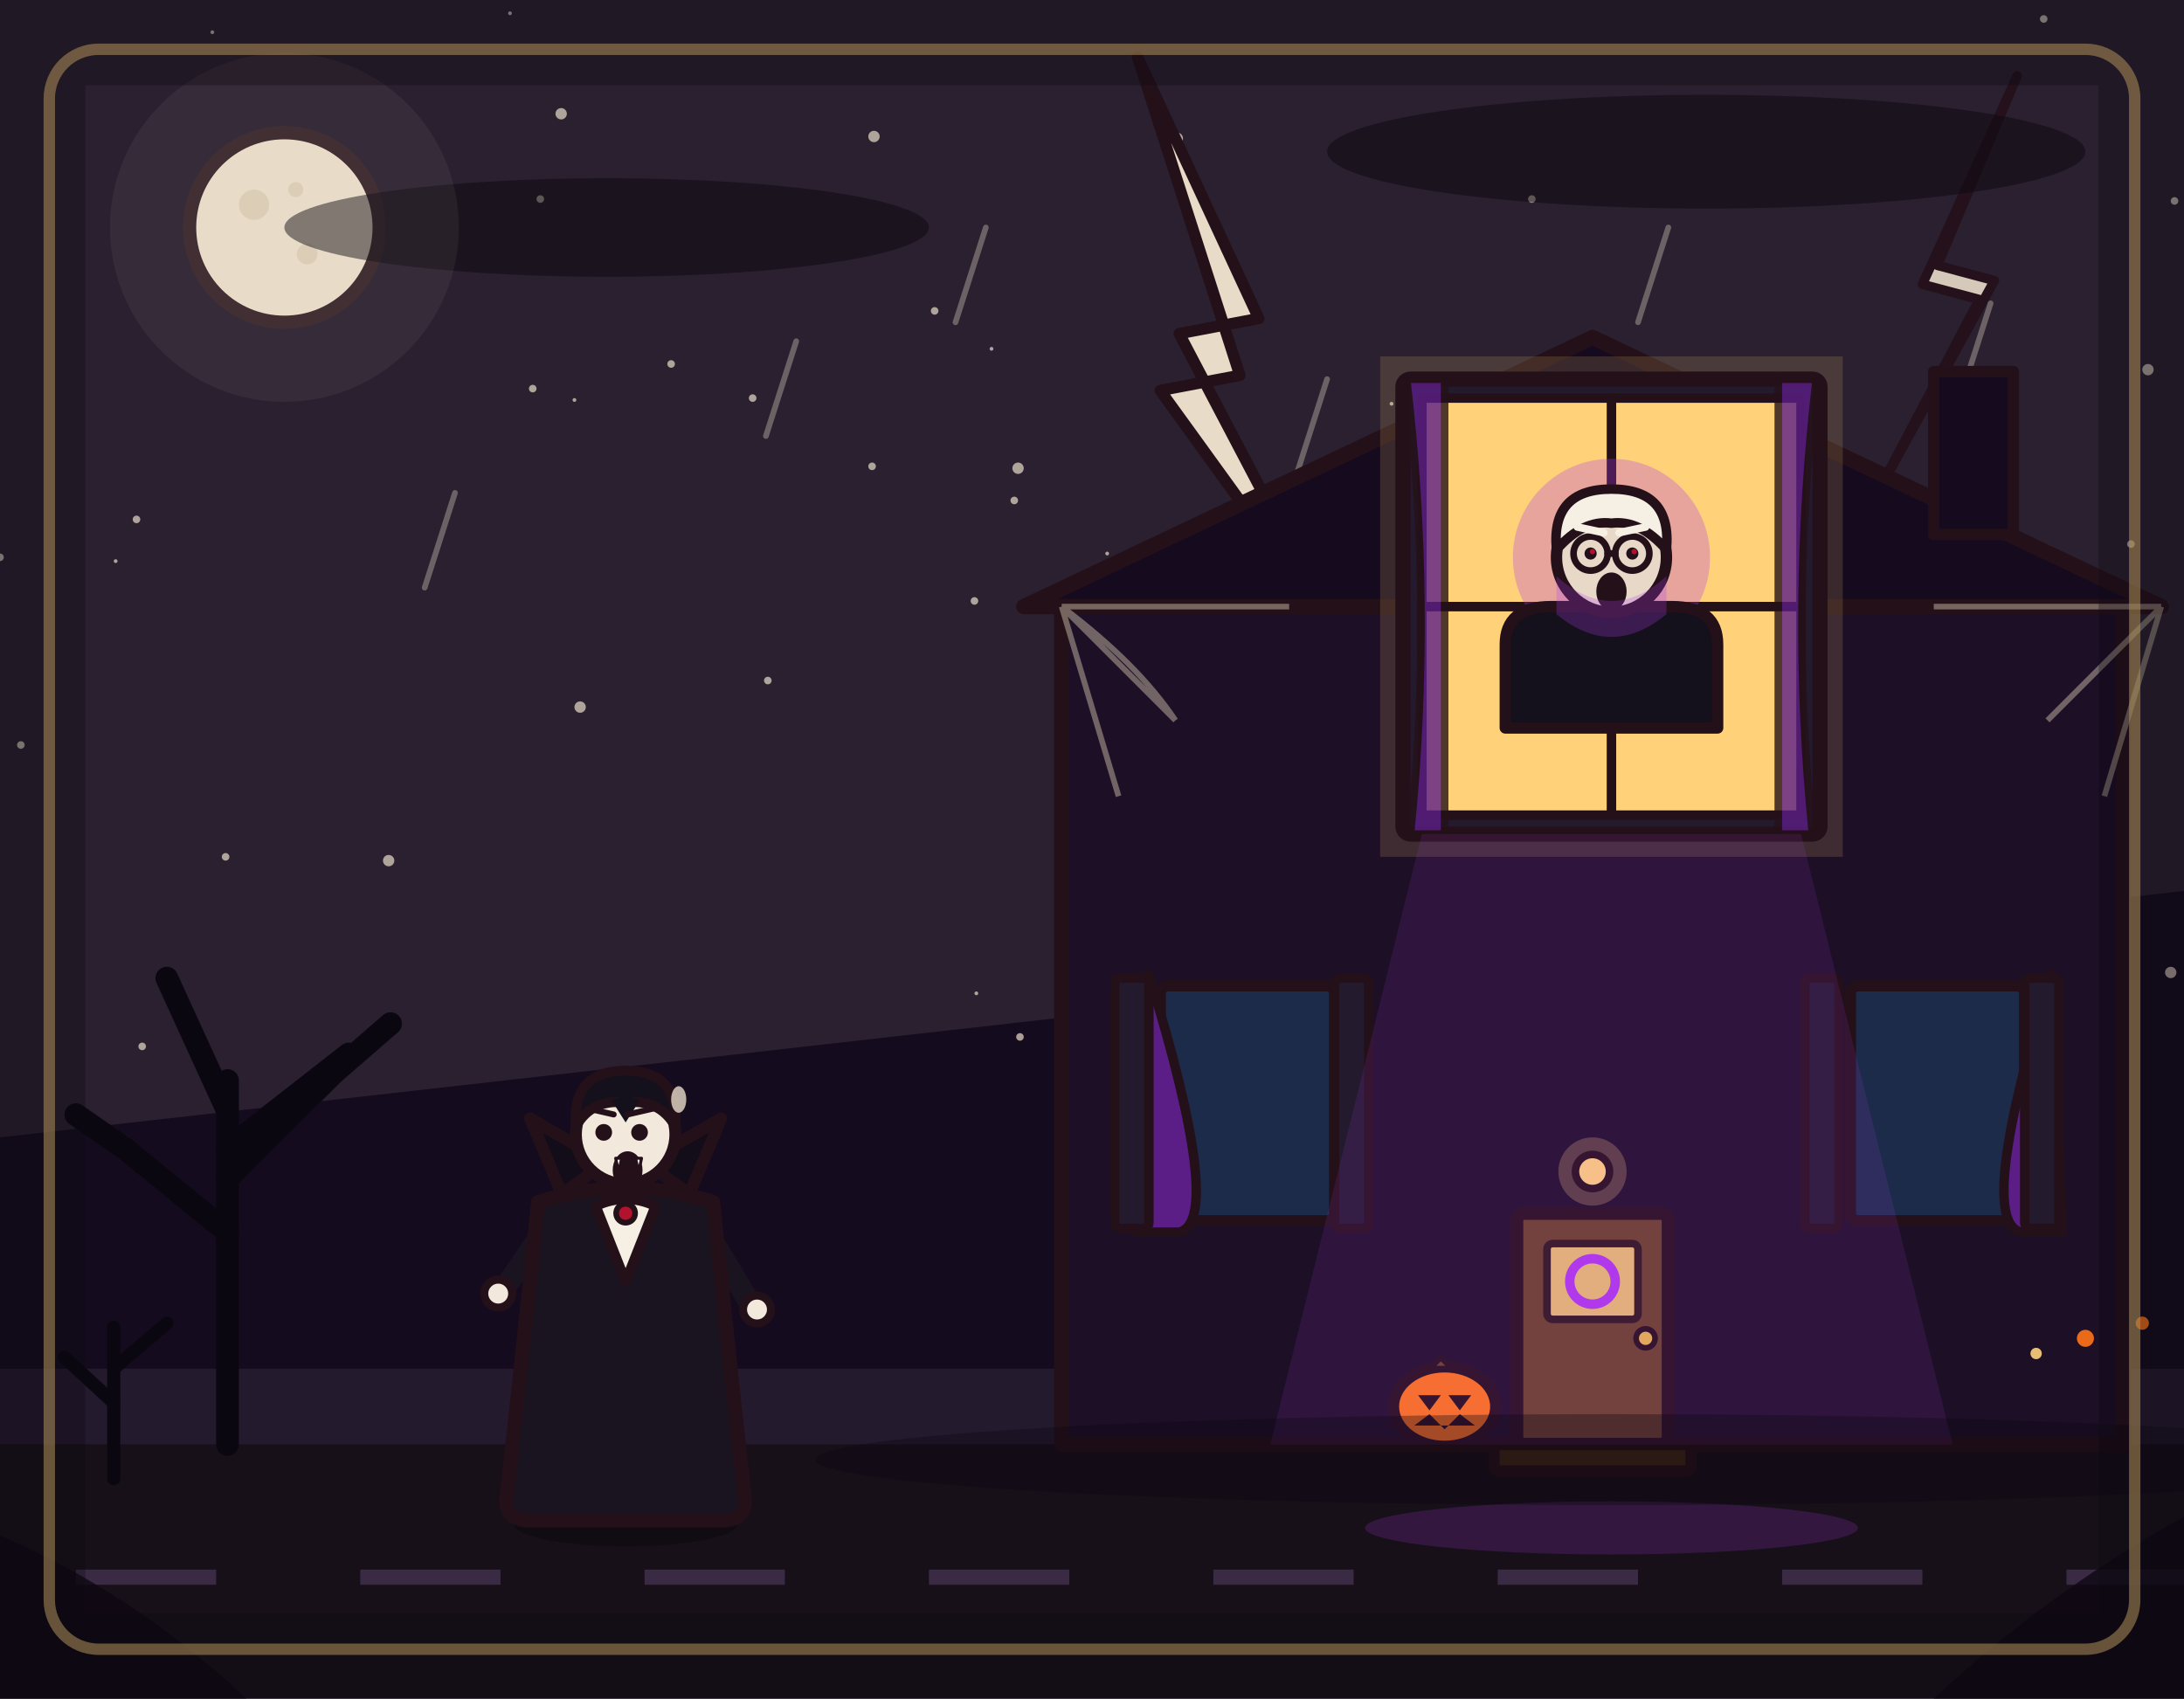
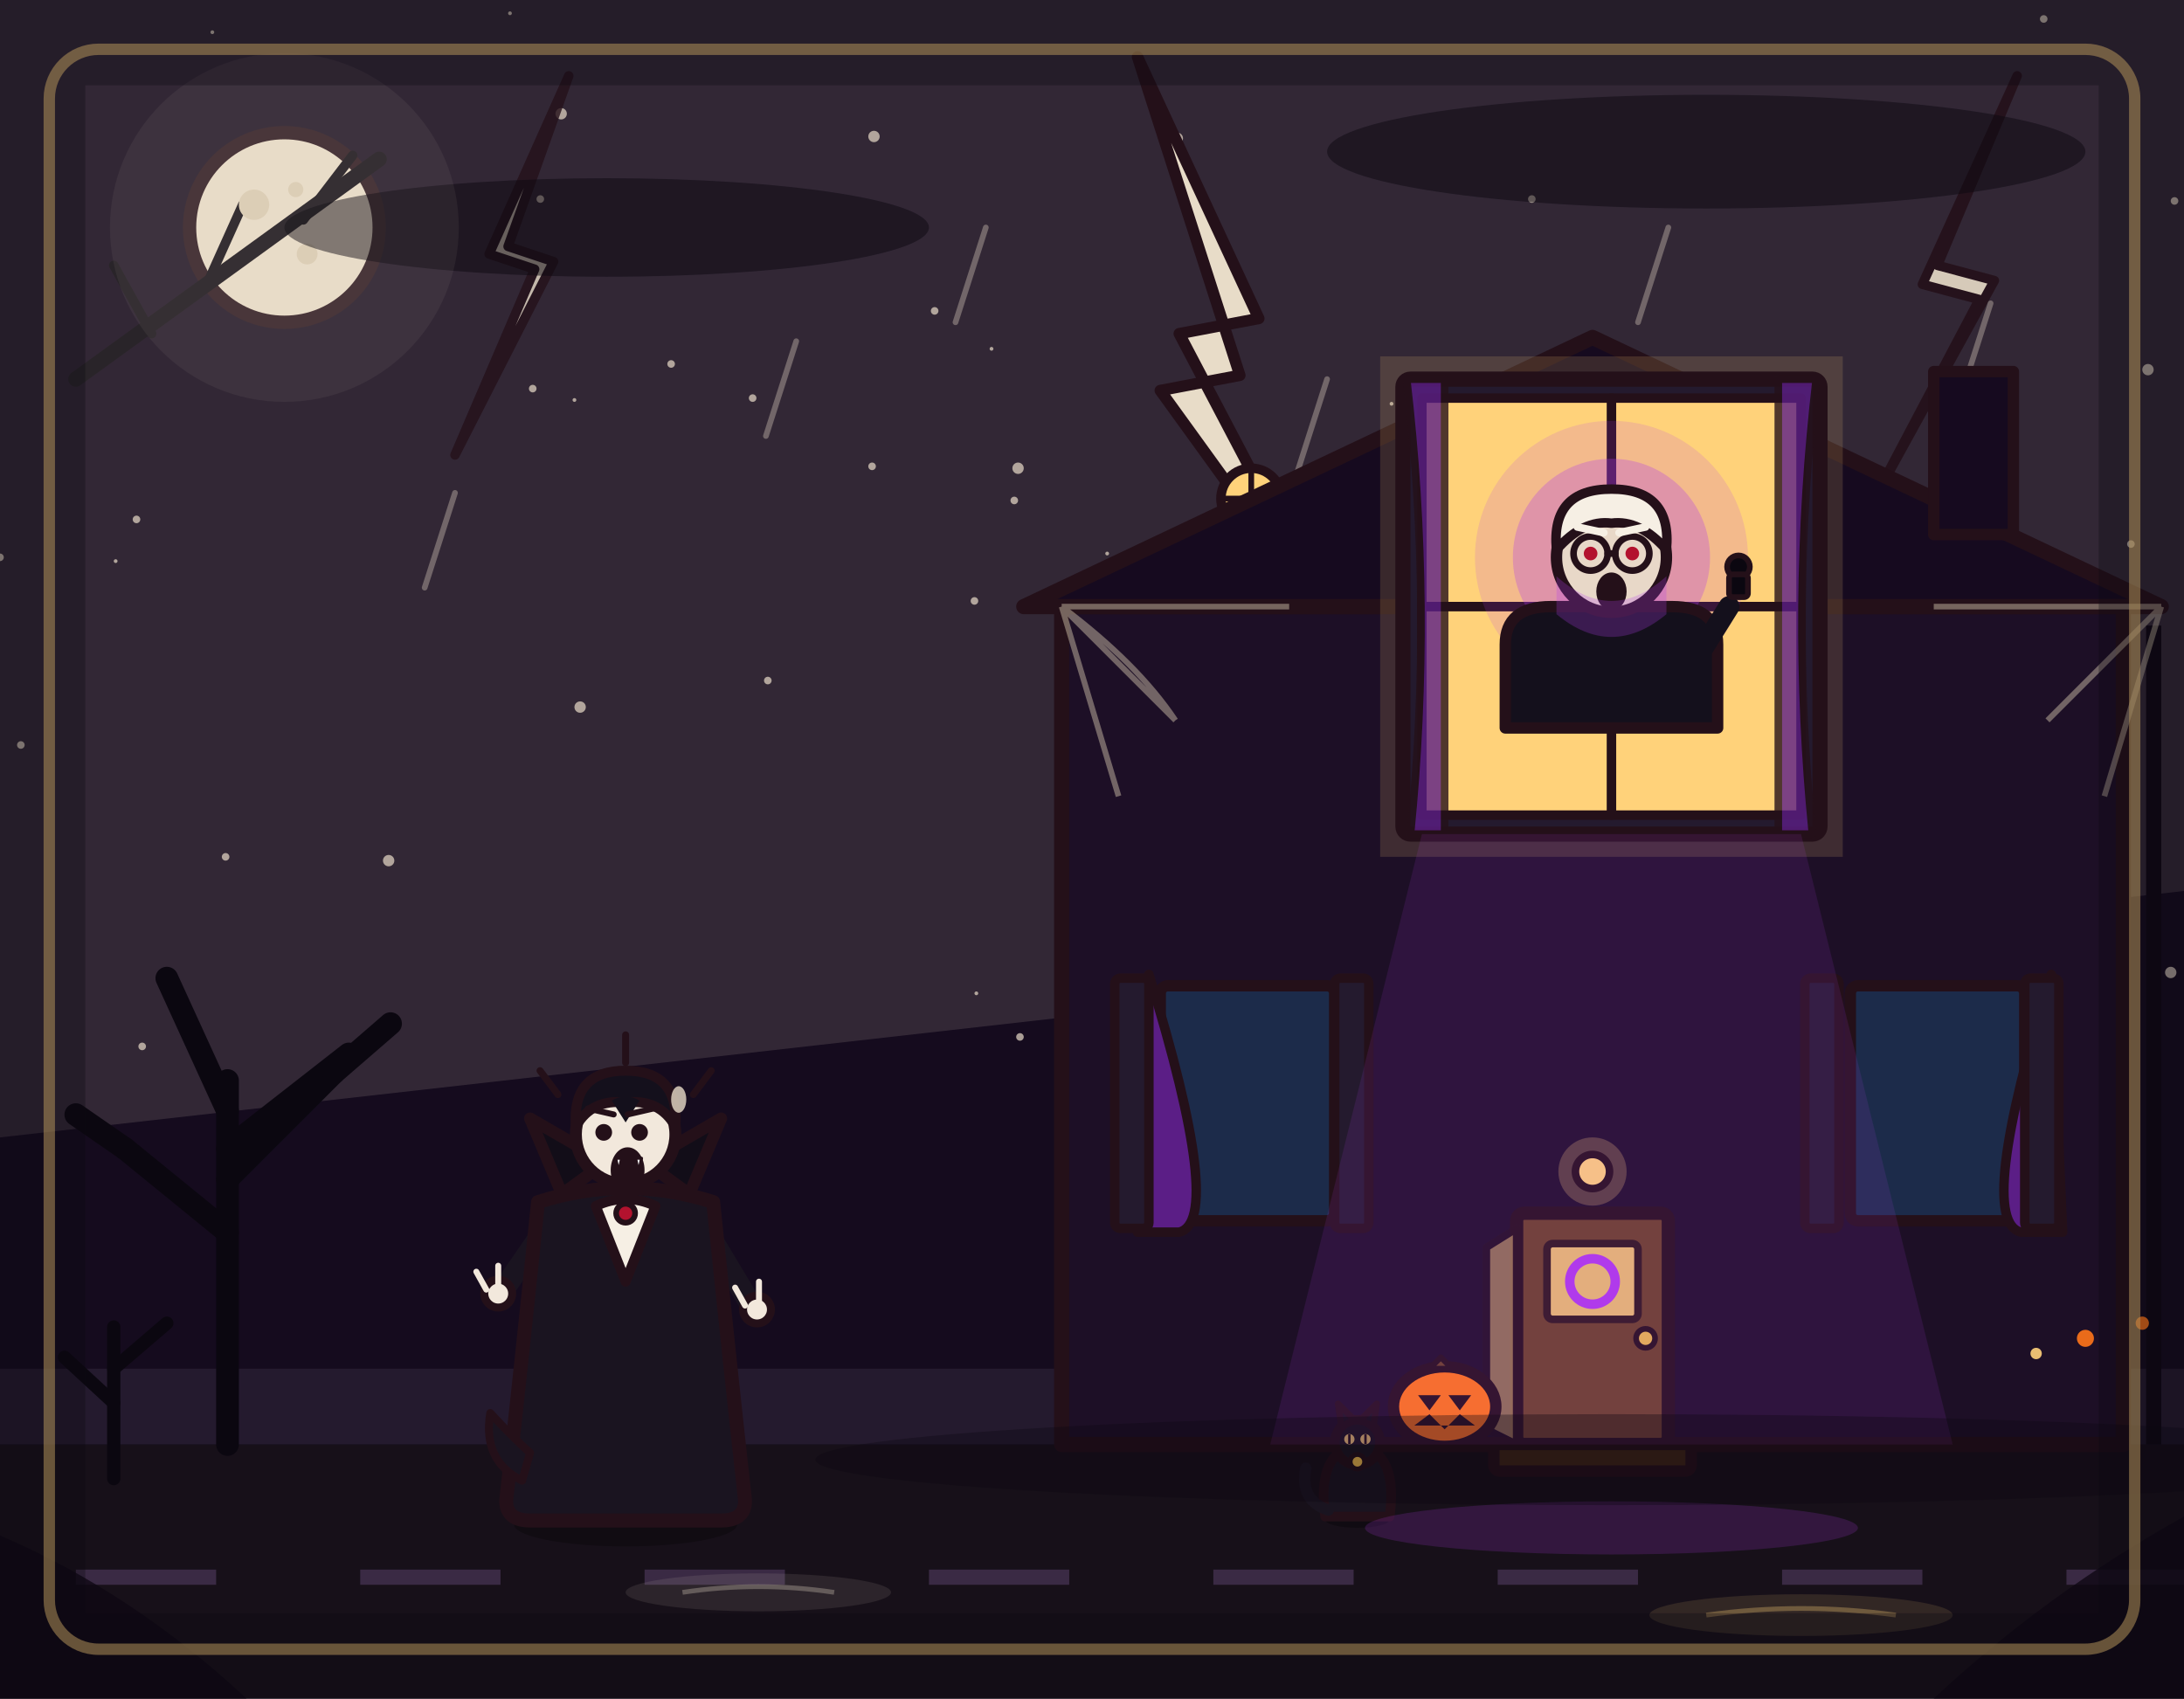
<svg xmlns="http://www.w3.org/2000/svg" viewBox="0 0 1152 896" width="1152" height="896">
  <rect x="0" y="0" width="1152" height="896" fill="#150b1e" />
  <g fill="#e8dcc8" opacity=".7">
    <circle cx="0" cy="294" r="2" />
    <circle cx="303" cy="211" r="1" />
    <circle cx="1124" cy="287" r="2" />
    <circle cx="296" cy="60" r="3" />
    <circle cx="1037" cy="253" r="1" />
    <circle cx="285" cy="105" r="2" />
    <circle cx="119" cy="452" r="2" />
    <circle cx="973" cy="413" r="1" />
    <circle cx="621" cy="73" r="3" />
    <circle cx="535" cy="264" r="2" />
    <circle cx="269" cy="7" r="1" />
    <circle cx="1145" cy="513" r="3" />
    <circle cx="658" cy="431" r="2" />
    <circle cx="397" cy="210" r="2" />
    <circle cx="405" cy="359" r="2" />
    <circle cx="61" cy="296" r="1" />
    <circle cx="523" cy="184" r="1" />
    <circle cx="75" cy="552" r="2" />
    <circle cx="103" cy="556" r="2" />
    <circle cx="808" cy="105" r="2" />
    <circle cx="1147" cy="106" r="2" />
    <circle cx="460" cy="246" r="2" />
    <circle cx="205" cy="454" r="3" />
    <circle cx="112" cy="17" r="1" />
    <circle cx="734" cy="213" r="1" />
    <circle cx="584" cy="292" r="1" />
    <circle cx="1133" cy="195" r="3" />
    <circle cx="306" cy="373" r="3" />
    <circle cx="537" cy="247" r="3" />
    <circle cx="538" cy="547" r="2" />
    <circle cx="915" cy="485" r="2" />
    <circle cx="642" cy="463" r="2" />
    <circle cx="354" cy="192" r="2" />
    <circle cx="514" cy="317" r="2" />
    <circle cx="72" cy="274" r="2" />
    <circle cx="11" cy="393" r="2" />
    <circle cx="515" cy="524" r="1" />
    <circle cx="493" cy="164" r="2" />
    <circle cx="281" cy="205" r="2" />
    <circle cx="1078" cy="10" r="2" />
    <circle cx="946" cy="298" r="1" />
    <circle cx="461" cy="72" r="3" />
  </g>
  <circle cx="150" cy="120" r="50" fill="#e8dcc8" stroke="#241019" stroke-width="7" stroke-linejoin="round" />
+   <g fill="none" stroke="#0b0710" stroke-linecap="round">
+     <path d="M40 200 L200 84" stroke-width="8" />
+     <path d="M110 148 L128 108" stroke-width="5" />
+     <path d="M160 116 L186 82" stroke-width="5" />
+     <path d="M80 176 L60 140" stroke-width="5" />
+   </g>
  <circle cx="134" cy="108" r="8" fill="#d9cbb2" />
  <circle cx="162" cy="134" r="5.5" fill="#d9cbb2" />
  <circle cx="156" cy="100" r="4" fill="#d9cbb2" />
-   <polygon points="0,0 1152,0 1152,470 0,600" fill="#e8dcc8" opacity="0.10" />
+   <polygon points="0,0 1152,0 1152,470 0,600" fill="#e8dcc8" opacity="0.14" />
  <path d="M600 30 L664 168 L622 176 L706 336 L612 206 L654 198 Z" fill="#e8dcc8" stroke="#241019" stroke-width="6" stroke-linejoin="round" />
  <path d="M1064 40 L1022 140 L1052 148 L986 268 L1044 158 L1014 150 Z" fill="#e8dcc8" stroke="#241019" stroke-width="5" stroke-linejoin="round" opacity="0.9" />
+   <path d="M300 40 L268 130 L292 138 L240 240 L282 142 L258 134 Z" fill="#e8dcc8" stroke="#241019" stroke-width="5" stroke-linejoin="round" opacity=".8" />
  <ellipse cx="320" cy="120" rx="170" ry="26" fill="#0b0710" opacity=".5" />
  <ellipse cx="900" cy="80" rx="200" ry="30" fill="#0b0710" opacity=".5" />
  <circle cx="150" cy="120" r="92" fill="#e8dcc8" opacity=".06" />
  <g stroke="#e8dcc8" stroke-width="3" opacity=".35" stroke-linecap="round">
    <line x1="420" y1="180" x2="404" y2="230" />
    <line x1="520" y1="120" x2="504" y2="170" />
    <line x1="700" y1="200" x2="684" y2="250" />
    <line x1="1050" y1="160" x2="1034" y2="210" />
    <line x1="240" y1="260" x2="224" y2="310" />
    <line x1="880" y1="120" x2="864" y2="170" />
  </g>
  <rect x="0" y="722" width="1152" height="40" fill="#241a2e" />
  <rect x="0" y="762" width="1152" height="134" fill="#171019" />
  <path d="M40 828h74v8h-74zM190 828h74v8h-74zM340 828h74v8h-74zM490 828h74v8h-74zM640 828h74v8h-74zM790 828h74v8h-74zM940 828h74v8h-74zM1090 828h74v8h-74z" fill="#3a2a44" />
  <g fill="none" stroke="#0b0710" stroke-width="12" stroke-linecap="round">
    <path d="M120 762 L120 570" />
    <path d="M120 650 L66 606" />
    <path d="M120 622 L176 566" />
    <path d="M120 586 L88 516" />
    <path d="M120 606 L184 556" />
    <path d="M66 606 L40 588" />
    <path d="M176 566 L206 540" />
  </g>
+   <circle cx="660" cy="263" r="16" fill="#ffd27a" stroke="#241019" stroke-width="5" />
+   <line x1="660" y1="247" x2="660" y2="279" stroke="#241019" stroke-width="3" />
+   <line x1="644" y1="263" x2="676" y2="263" stroke="#241019" stroke-width="3" />
+   <line x1="1136" y1="330" x2="1136" y2="762" stroke="#0e0713" stroke-width="8" />
  <rect x="560" y="320" width="560" height="442" fill="#1d0f26" stroke="#241019" stroke-width="8" stroke-linejoin="round" />
  <path d="M540 320 L840 178 L1140 320 Z" fill="#160a1f" stroke="#241019" stroke-width="8" stroke-linejoin="round" />
  <rect x="1020" y="196" width="42" height="86" fill="#160a1f" stroke="#241019" stroke-width="6" stroke-linejoin="round" />
  <rect x="728" y="188" width="244" height="264" fill="#ffd27a" opacity="0.15" />
  <rect x="740" y="200" width="220" height="240" rx="4" fill="#241a2e" stroke="#241019" stroke-width="8" stroke-linejoin="round" />
  <rect x="750" y="210" width="200" height="220" fill="#ffd27a" stroke="#241019" stroke-width="5" stroke-linejoin="round" />
  <line x1="850" y1="210" x2="850" y2="430" stroke="#241019" stroke-width="5" stroke-linecap="round" />
  <line x1="750" y1="320" x2="950" y2="320" stroke="#241019" stroke-width="5" stroke-linecap="round" />
  <rect x="612" y="520" width="92" height="124" rx="4" fill="#1c2b4a" stroke="#241019" stroke-width="6" stroke-linejoin="round" />
  <path d="M606 514 Q646 644 622 650 L600 650 Z" fill="#5b1e86" stroke="#241019" stroke-width="5" stroke-linejoin="round" />
  <rect x="976" y="520" width="92" height="124" rx="4" fill="#1c2b4a" stroke="#241019" stroke-width="6" stroke-linejoin="round" />
  <path d="M1082 514 Q1042 644 1066 650 L1088 650 Z" fill="#5b1e86" stroke="#241019" stroke-width="5" stroke-linejoin="round" />
  <rect x="800" y="640" width="80" height="122" rx="4" fill="#6b4226" stroke="#241019" stroke-width="7" stroke-linejoin="round" />
+   <path d="M800 648 L784 658 L784 754 L800 762 Z" fill="#ffd27a" opacity=".5" stroke="#241019" stroke-width="4" stroke-linejoin="round" />
  <rect x="816" y="656" width="48" height="40" rx="3" fill="#ffd27a" opacity="0.85" stroke="#241019" stroke-width="4" stroke-linejoin="round" />
  <circle cx="868" cy="706" r="5" fill="#e8b64c" stroke="#241019" stroke-width="3" stroke-linejoin="round" />
  <circle cx="840" cy="618" r="18" fill="#ffd27a" opacity="0.25" />
  <circle cx="840" cy="618" r="9" fill="#ffd27a" stroke="#241019" stroke-width="4" stroke-linejoin="round" />
  <rect x="788" y="762" width="104" height="14" rx="3" fill="#3c2415" stroke="#241019" stroke-width="6" stroke-linejoin="round" />
  <circle cx="840" cy="676" r="12" fill="none" stroke="#b03aeb" stroke-width="5" />
  <rect x="588" y="516" width="18" height="132" rx="3" fill="#241a2e" stroke="#241019" stroke-width="5" />
  <rect x="704" y="516" width="18" height="132" rx="3" fill="#241a2e" stroke="#241019" stroke-width="5" />
  <rect x="952" y="516" width="18" height="132" rx="3" fill="#241a2e" stroke="#241019" stroke-width="5" />
  <rect x="1068" y="516" width="18" height="132" rx="3" fill="#241a2e" stroke="#241019" stroke-width="5" />
+   <g transform="translate(716 800) scale(.85)">
+     <ellipse cx="0" cy="2" rx="20" ry="5" fill="#000000" opacity=".3" />
+     <path d="M-20 0 Q-24 -30 -11 -40 Q0 -46 11 -40 Q24 -30 20 0 Z" fill="#1a1420" stroke="#241019" stroke-width="6" stroke-linejoin="round" />
+     <circle cx="0" cy="-46" r="14" fill="#1a1420" stroke="#241019" stroke-width="6" />
+     <path d="M-10 -56 L-12 -70 L-2 -60 Z" fill="#1a1420" stroke="#241019" stroke-width="4" stroke-linejoin="round" />
+     <path d="M10 -56 L12 -70 L2 -60 Z" fill="#1a1420" stroke="#241019" stroke-width="4" stroke-linejoin="round" />
+     <path d="M-18 -4 Q-36 -10 -32 -30" fill="none" stroke="#1a1420" stroke-width="7" stroke-linecap="round" />
+     <circle cx="-5" cy="-48" r="3.2" fill="#ffd27a" />
+     <circle cx="5" cy="-48" r="3.2" fill="#ffd27a" />
+     <line x1="-5" y1="-51" x2="-5" y2="-45" stroke="#241019" stroke-width="1.5" />
+     <line x1="5" y1="-51" x2="5" y2="-45" stroke="#241019" stroke-width="1.5" />
+     <circle cx="0" cy="-34" r="4.5" fill="#e8b64c" stroke="#241019" stroke-width="3" />
+   </g>
  <g transform="translate(762 742)">
    <ellipse cx="0" cy="0" rx="27" ry="21" fill="#ff7518" stroke="#241019" stroke-width="6" stroke-linejoin="round" />
    <path d="M-8 -20 L-2 -26 L4 -20 Z" fill="#6b4226" stroke="#241019" stroke-width="3" stroke-linejoin="round" />
    <path d="M-14 -6 L-8 2 L-2 -6 Z" fill="#241019" />
    <path d="M14 -6 L8 2 L2 -6 Z" fill="#241019" />
    <path d="M-16 10 L-8 4 L0 12 L8 4 L16 10 Z" fill="#241019" />
  </g>
  <g transform="translate(850 322)">
+     <circle cx="0" cy="-28" r="72" fill="#b03aeb" opacity=".16" />
    <circle cx="0" cy="-28" r="52" fill="#b03aeb" opacity="0.3" />
    <path d="M-56 62 L-56 18 Q-56 -2 -32 -2 L32 -2 Q56 -2 56 18 L56 62 Z" fill="#14101c" stroke="#241019" stroke-width="6" stroke-linejoin="round" />
    <circle cx="0" cy="-28" r="29" fill="#e8d8c8" stroke="#241019" stroke-width="6" stroke-linejoin="round" />
    <path d="M-29 -32 Q-32 -64 0 -64 Q32 -64 29 -32 Q15 -48 0 -46 Q-15 -48 -29 -32 Z" fill="#f6efe4" stroke="#241019" stroke-width="5" stroke-linejoin="round" />
    <circle cx="-11" cy="-30" r="9" fill="none" stroke="#241019" stroke-width="3.5" stroke-linejoin="round" />
    <circle cx="11" cy="-30" r="9" fill="none" stroke="#241019" stroke-width="3.5" stroke-linejoin="round" />
    <line x1="-2" y1="-30" x2="2" y2="-30" stroke="#241019" stroke-width="3.5" stroke-linecap="round" />
-     <circle cx="-11" cy="-30" r="3.2" fill="#241019" />
-     <circle cx="11" cy="-30" r="3.2" fill="#241019" />
+     <circle cx="-11" cy="-30" r="3.6" fill="#b3122e" />
+     <circle cx="11" cy="-30" r="3.6" fill="#b3122e" />
    <circle cx="-10" cy="-31" r="1.4" fill="#b3122e" />
    <circle cx="12" cy="-31" r="1.4" fill="#b3122e" />
    <path d="M-18 -44 L-4 -41" fill="none" stroke="#f6efe4" stroke-width="4" stroke-linecap="round" />
    <path d="M4 -41 L18 -44" fill="none" stroke="#f6efe4" stroke-width="4" stroke-linecap="round" />
    <ellipse cx="0" cy="-10" rx="6.5" ry="8.5" fill="#241019" stroke="#241019" stroke-width="3" />
+     <path d="M42 30 L62 -2" fill="none" stroke="#14101c" stroke-width="11" stroke-linecap="round" />
+     <g transform="translate(67 -13)">
+       <circle cx="0" cy="-10" r="6" fill="#0b0710" stroke="#241019" stroke-width="3" />
+       <rect x="-5" y="-6" width="10" height="12" rx="2" fill="#0b0710" stroke="#241019" stroke-width="3" />
+     </g>
    <path d="M-29 -18 Q0 8 29 -18 L29 2 Q0 26 -29 2 Z" fill="#b03aeb" opacity="0.25" />
  </g>
  <path d="M742 200 L762 200 L762 440 L744 440 Q756 320 742 200 Z" fill="#5b1e86" opacity=".8" stroke="#241019" stroke-width="4" stroke-linejoin="round" />
  <path d="M958 200 L938 200 L938 440 L956 440 Q944 320 958 200 Z" fill="#5b1e86" opacity=".8" stroke="#241019" stroke-width="4" stroke-linejoin="round" />
  <polygon points="750,440 950,440 1030,762 670,762" fill="#b03aeb" opacity="0.12" />
  <ellipse cx="850" cy="806" rx="130" ry="14" fill="#b03aeb" opacity="0.18" />
  <circle cx="1100" cy="706" r="4.5" fill="#ff7518" opacity="0.9" />
  <circle cx="1130" cy="698" r="3.5" fill="#ff7518" opacity="0.9" />
  <circle cx="1074" cy="714" r="3" fill="#ffd27a" opacity="0.9" />
  <g transform="translate(330 800) scale(1.05 1.05)">
    <ellipse cx="0" cy="4" rx="56" ry="11" fill="#000000" opacity="0.28" />
    <path d="M-12 -62 L-16 -6" fill="none" stroke="#241a2e" stroke-width="15" stroke-linecap="round" />
    <path d="M12 -62 L16 -6" fill="none" stroke="#241a2e" stroke-width="15" stroke-linecap="round" />
    <ellipse cx="-18" cy="-4" rx="15" ry="7" fill="#14101c" stroke="#241019" stroke-width="4" stroke-linejoin="round" />
    <ellipse cx="18" cy="-4" rx="15" ry="7" fill="#14101c" stroke="#241019" stroke-width="4" stroke-linejoin="round" />
    <path d="M-38 -148 L-60 -116" fill="none" stroke="#1a1420" stroke-width="11" stroke-linecap="round" />
    <circle cx="-64" cy="-112" r="7" fill="#f2e8dc" stroke="#241019" stroke-width="4" stroke-linejoin="round" />
    <path d="M38 -148 L62 -108" fill="none" stroke="#1a1420" stroke-width="11" stroke-linecap="round" />
    <circle cx="66" cy="-104" r="7" fill="#f2e8dc" stroke="#241019" stroke-width="4" stroke-linejoin="round" />
    <path d="M-44 -158 Q-52 -80 -60 -8 Q-60 2 -48 2 L48 2 Q60 2 60 -8 Q52 -80 44 -158 Q0 -172 -44 -158 Z" fill="#1a1420" stroke="#241019" stroke-width="7" stroke-linejoin="round" />
    <path d="M-32 -162 L-48 -200 L-10 -178 Z" fill="#120d18" stroke="#241019" stroke-width="6" stroke-linejoin="round" />
    <path d="M32 -162 L48 -200 L10 -178 Z" fill="#120d18" stroke="#241019" stroke-width="6" stroke-linejoin="round" />
    <path d="M-15 -156 L0 -118 L15 -156 Q0 -163 -15 -156 Z" fill="#f6efe4" stroke="#241019" stroke-width="5" stroke-linejoin="round" />
    <circle cx="0" cy="-192" r="25" fill="#f2e8dc" stroke="#241019" stroke-width="6" stroke-linejoin="round" />
    <path d="M-25 -196 Q-27 -224 0 -224 Q27 -224 25 -196 Q17 -210 0 -208 Q-17 -210 -25 -196 Z" fill="#14101c" stroke="#241019" stroke-width="5" stroke-linejoin="round" />
    <path d="M-7 -209 L0 -198 L7 -209 Q0 -213 -7 -209 Z" fill="#14101c" />
    <circle cx="-11" cy="-193" r="4.2" fill="#241019" />
    <circle cx="7" cy="-193" r="4.2" fill="#241019" />
    <path d="M-19 -205 L-6 -202" fill="none" stroke="#241019" stroke-width="3" stroke-linecap="round" />
    <path d="M1 -202 L14 -205" fill="none" stroke="#241019" stroke-width="3" stroke-linecap="round" />
-     <ellipse cx="1" cy="-174" rx="6" ry="8" fill="#241019" stroke="#241019" stroke-width="3" />
+     <ellipse cx="1" cy="-174" rx="7" ry="10" fill="#241019" stroke="#241019" stroke-width="3" />
+     <path d="M-34 -212 L-43 -224 M34 -212 L43 -224 M0 -228 L0 -242" fill="none" stroke="#241019" stroke-width="3.5" stroke-linecap="round" />
+     <path d="M-70 -114 L-75 -123 M-64 -116 L-64 -126 M60 -106 L55 -115 M67 -108 L67 -118" stroke="#f2e8dc" stroke-width="3" stroke-linecap="round" fill="none" />
+     <path d="M-52 -18 Q-72 -28 -68 -52 Q-57 -40 -48 -32 Z" fill="#1a1420" stroke="#241019" stroke-width="4" stroke-linejoin="round" />
    <path d="M-5 -180 L-2 -180 L-3.5 -173 Z" fill="#ffffff" stroke="#241019" stroke-width="1.5" stroke-linejoin="round" />
    <path d="M5 -180 L8 -180 L6.5 -173 Z" fill="#ffffff" stroke="#241019" stroke-width="1.5" stroke-linejoin="round" />
  </g>
  <circle cx="330" cy="640" r="5" fill="#b3122e" stroke="#241019" stroke-width="3" />
  <ellipse cx="358" cy="580" rx="4" ry="7" fill="#e8dcc8" opacity=".8" />
  <path d="M560 320 L620 380 M560 320 L590 420 M560 320 L680 320 M560 320 Q600 350 620 380" fill="none" stroke="#d9cbb2" stroke-width="3" opacity=".45" />
  <path d="M1140 320 L1080 380 M1140 320 L1110 420 M1140 320 L1020 320" fill="none" stroke="#d9cbb2" stroke-width="3" opacity=".45" />
  <ellipse cx="850" cy="770" rx="420" ry="24" fill="#0b0710" opacity=".35" />
  <path d="M0 896 L0 810 Q70 840 130 896 Z" fill="#0e0713" opacity=".8" />
  <path d="M1152 896 L1152 800 Q1080 840 1020 896 Z" fill="#0e0713" opacity=".8" />
  <g fill="none" stroke="#0b0710" stroke-width="7" stroke-linecap="round">
    <path d="M60 780 L60 700" />
    <path d="M60 740 L34 716" />
    <path d="M60 722 L88 698" />
  </g>
+   <ellipse cx="400" cy="840" rx="70" ry="10" fill="#e8dcc8" opacity=".1" />
+   <path d="M360 840 Q400 834 440 840" stroke="#e8dcc8" stroke-width="2.5" opacity=".3" fill="none" />
+   <ellipse cx="950" cy="852" rx="80" ry="11" fill="#ffd27a" opacity=".12" />
+   <path d="M900 852 Q950 845 1000 852" stroke="#ffd27a" stroke-width="2.5" opacity=".3" fill="none" />
  <rect x="26" y="26" width="1100" height="844" rx="26" fill="none" stroke="#ffd27a" stroke-width="6" opacity="0.55" />
  <rect x="0" y="0" width="1152" height="896" fill="none" stroke="#0b0710" stroke-width="90" opacity="0.32" />
</svg>
